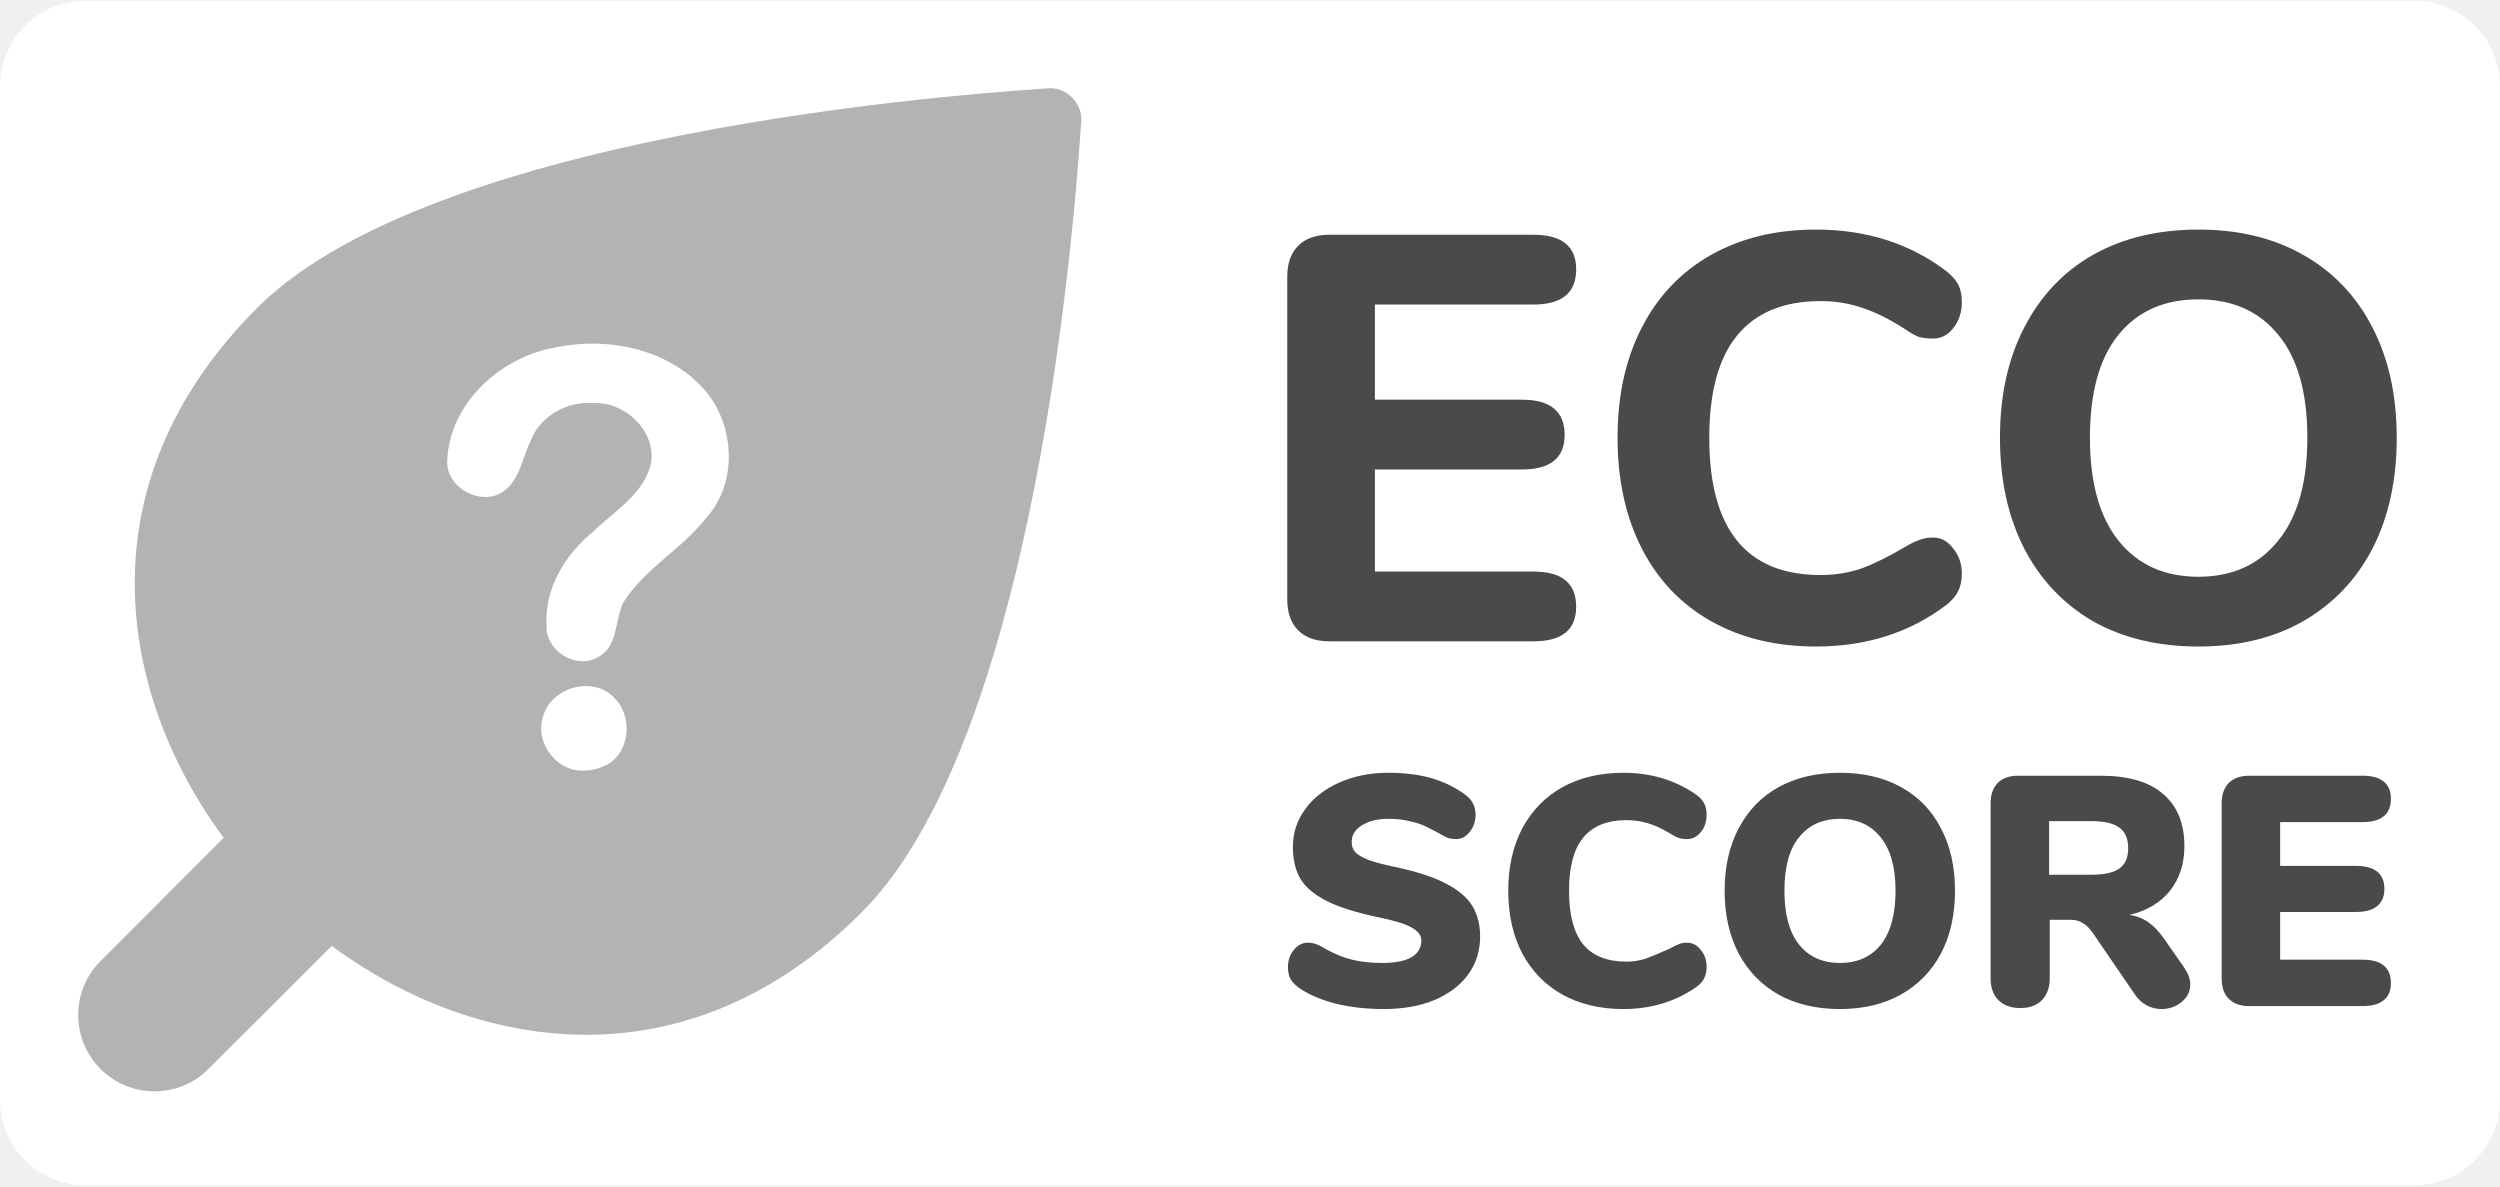
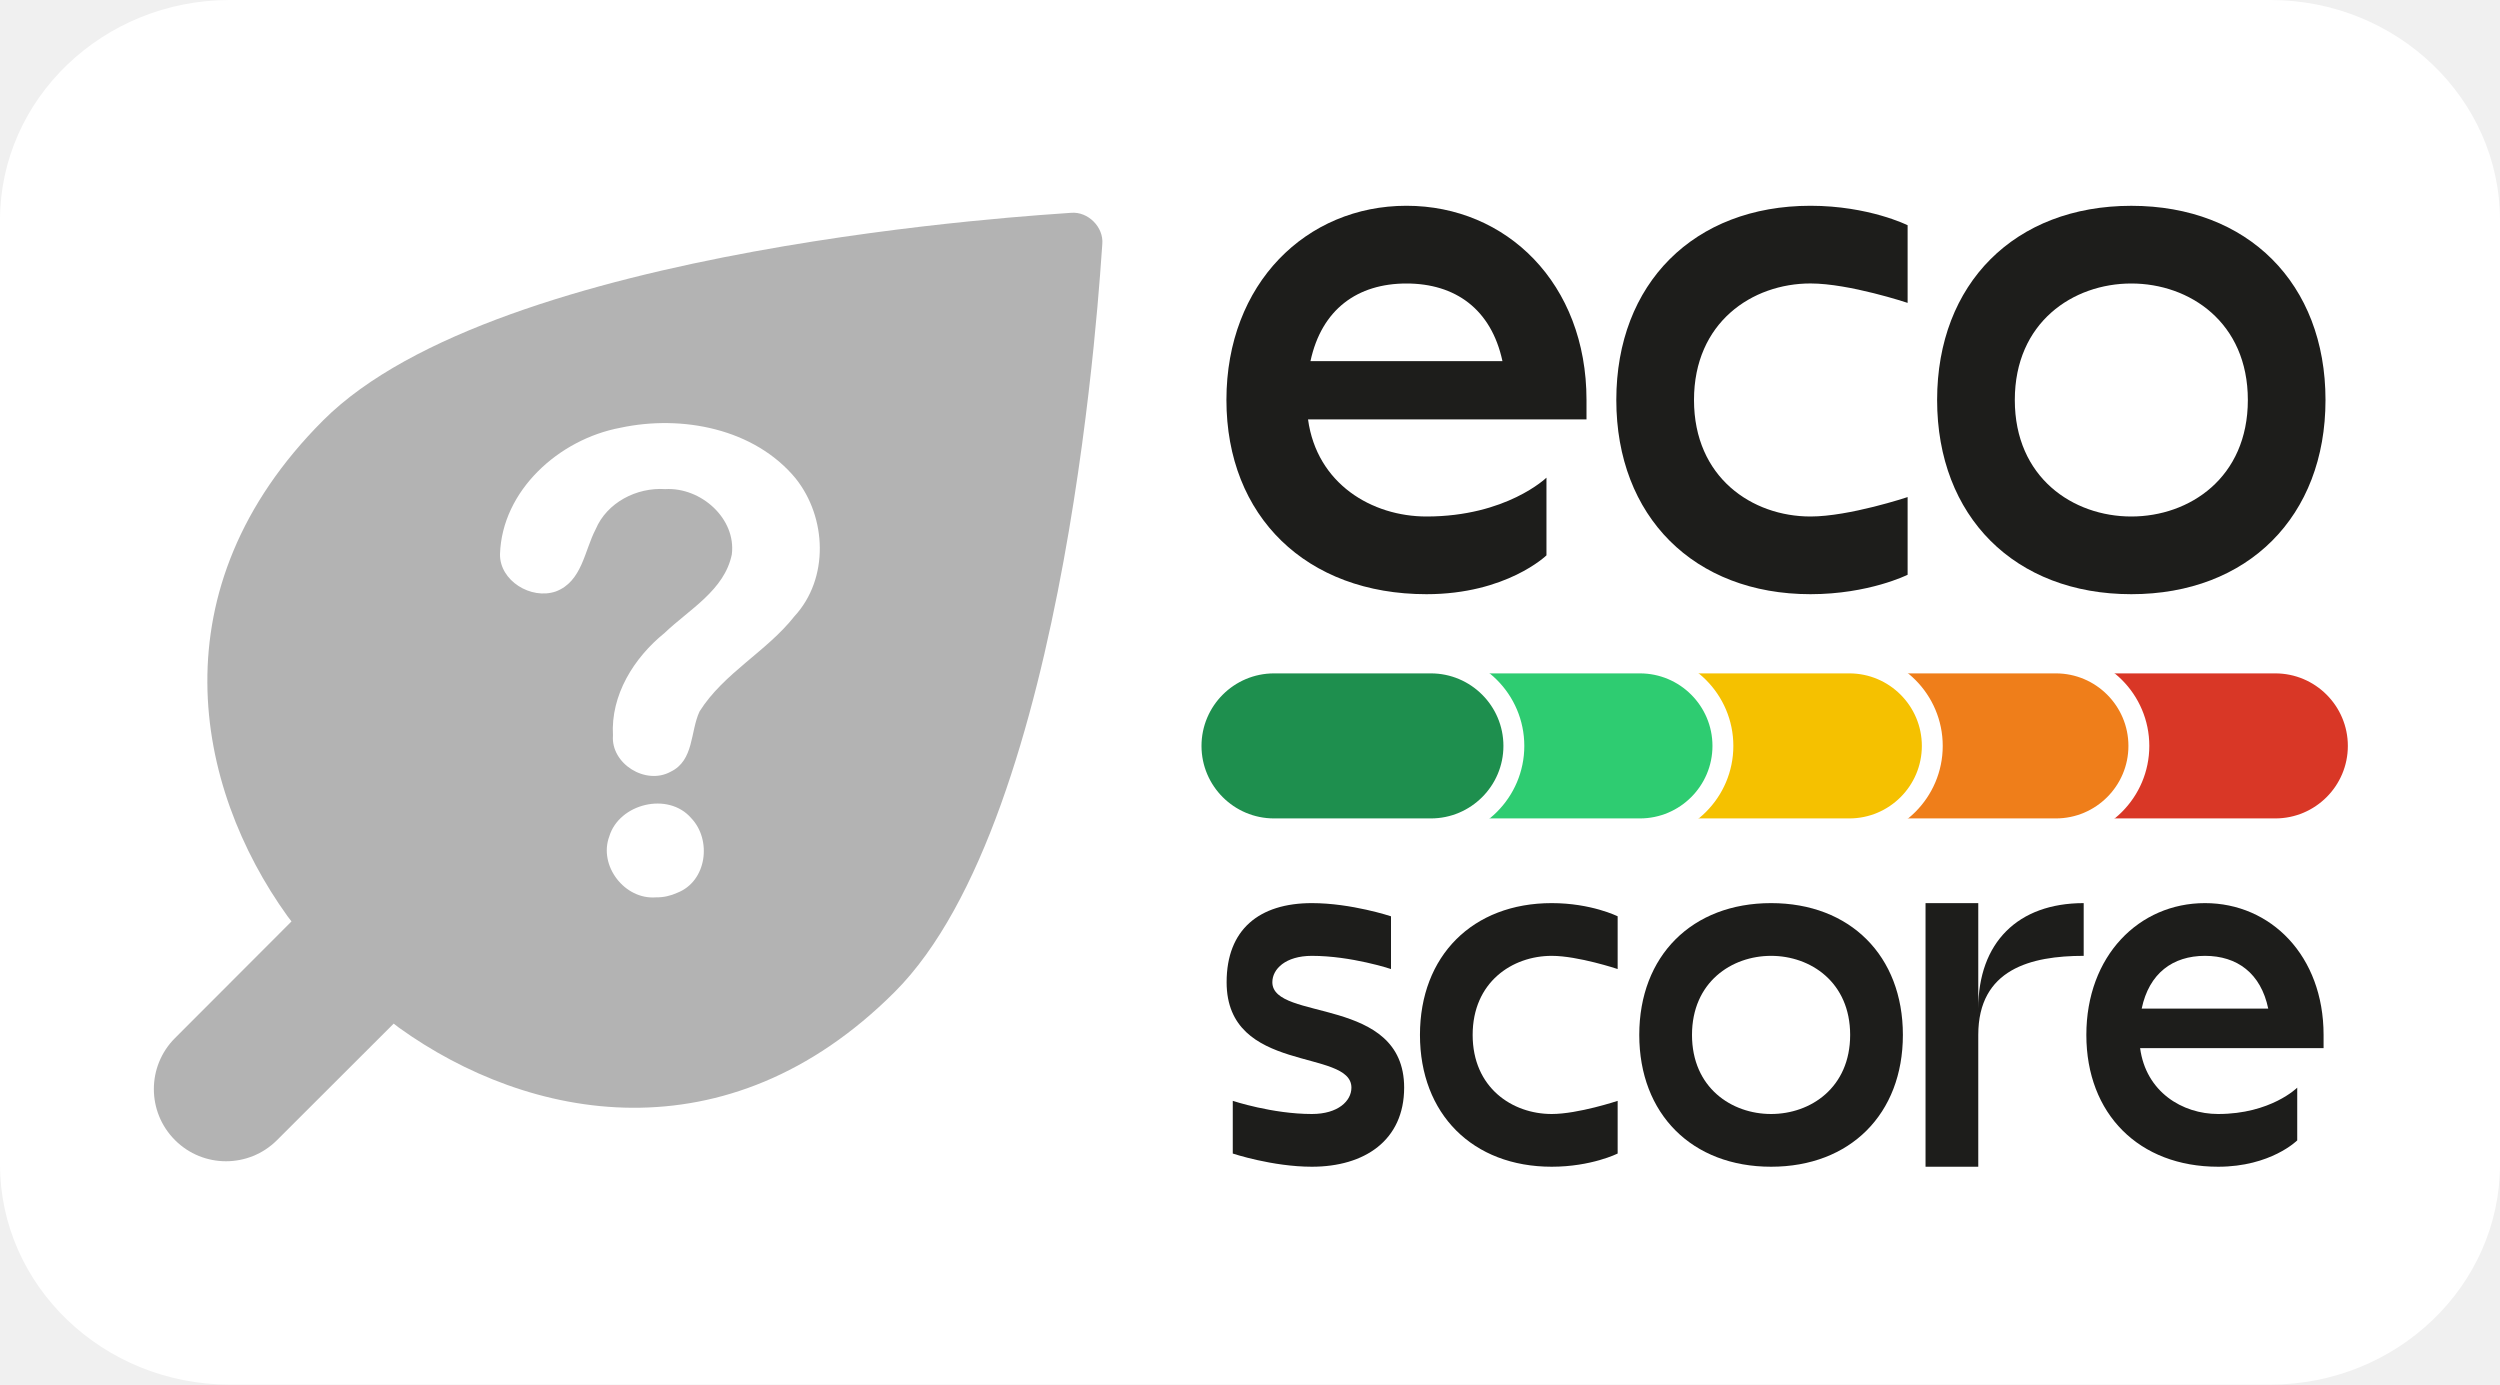
- <svg xmlns="http://www.w3.org/2000/svg" width="274" height="130" viewBox="0 0 1377.625 652.782" fill="none" version="1.1" id="svg20">
-   <defs id="defs18">
-     <clipPath id="clip0">
-       <rect width="1599.53" height="752.096" fill="#ffffff" transform="translate(0.0517578,0.42627)" id="rect12" x="0" y="0" />
-     </clipPath>
-     <clipPath id="clip1">
-       <rect width="572.016" height="572.016" fill="#ffffff" transform="translate(148.353,85.1694)" id="rect15" x="0" y="0" />
-     </clipPath>
-   </defs>
-   <g id="g909">
-     <rect style="fill:#ffffff;stroke-width:0.973" id="rect3193" width="1377.625" height="652.782" x="0" y="0" ry="47.219" />
-     <path d="m 577.644,48.235 c 9.874,-0.833 19.022,8.316 18.189,18.19 -1.213,14.061 -18.725,333.622 -120.986,435.883 -98.014,98.014 -213.504,75.007 -288.915,20.795 -0.909,-0.653 -1.933,-1.439 -3.058,-2.343 l -67.981,67.886 c -16.426,16.425 -43.057,16.425 -59.482,0 -16.426,-16.426 -16.426,-43.057 0,-59.482 l 67.897,-67.97 c -0.908,-1.13 -1.698,-2.158 -2.354,-3.069 -54.212,-75.411 -77.22,-190.901 20.795,-288.915 C 244.011,66.948 563.571,49.437 577.644,48.235 Z" fill="#1e8f4e" id="path2" style="fill:#b3b3b3;fill-opacity:1" />
-     <path d="m 732.54,352.989 c -7.415,0 -13.135,-2.012 -17.16,-6.038 -4.026,-4.025 -6.038,-9.745 -6.038,-17.16 v -177.643 c 0,-7.415 2.012,-13.135 6.038,-17.16 4.025,-4.026 9.745,-6.038 17.16,-6.038 h 112.497 c 15.677,0 23.516,6.355 23.516,19.067 0,12.923 -7.839,19.385 -23.516,19.385 h -87.392 v 52.435 h 81.036 c 15.677,0 23.516,6.461 23.516,19.385 0,12.711 -7.839,19.067 -23.516,19.067 h -81.036 v 56.248 h 87.392 c 15.677,0 23.516,6.462 23.516,19.385 0,12.712 -7.839,19.067 -23.516,19.067 z m 268.142,2.86 c -22.04,0 -41.31,-4.66 -57.84,-13.982 -16.52,-9.322 -29.24,-22.669 -38.13,-40.041 -8.9,-17.373 -13.35,-37.711 -13.35,-61.015 0,-23.305 4.45,-43.537 13.35,-60.698 8.89,-17.372 21.61,-30.719 38.13,-40.041 16.53,-9.322 35.8,-13.982 57.84,-13.982 27.75,0 51.69,7.626 71.82,22.88 3.18,2.542 5.4,5.085 6.67,7.627 1.27,2.542 1.91,5.72 1.91,9.534 0,5.508 -1.59,10.275 -4.77,14.3 -2.96,3.814 -6.67,5.72 -11.12,5.72 -2.97,0 -5.62,-0.318 -7.95,-0.953 -2.11,-0.848 -4.55,-2.225 -7.3,-4.131 -8.48,-5.509 -16.32,-9.428 -23.52,-11.758 -7.2,-2.543 -14.94,-3.814 -23.2,-3.814 -20.34,0 -35.7,6.356 -46.08,19.067 -10.17,12.5 -15.25,31.249 -15.25,56.249 0,50.422 20.44,75.633 61.33,75.633 7.84,0 15.25,-1.165 22.25,-3.496 6.99,-2.542 15.14,-6.567 24.47,-12.076 3.17,-1.906 5.82,-3.178 7.94,-3.813 2.12,-0.848 4.55,-1.271 7.31,-1.271 4.45,0 8.16,2.012 11.12,6.038 3.18,3.813 4.77,8.474 4.77,13.982 0,3.814 -0.74,7.098 -2.23,9.852 -1.27,2.542 -3.39,4.978 -6.35,7.309 -20.13,15.254 -44.07,22.88 -71.82,22.88 z m 210.72,0 c -22.25,0 -41.63,-4.66 -58.16,-13.982 -16.31,-9.534 -28.92,-22.881 -37.81,-40.041 -8.9,-17.373 -13.35,-37.711 -13.35,-61.015 0,-23.305 4.45,-43.537 13.35,-60.698 8.89,-17.372 21.5,-30.719 37.81,-40.041 16.53,-9.322 35.91,-13.982 58.16,-13.982 22.24,0 41.52,4.66 57.84,13.982 16.52,9.322 29.23,22.669 38.13,40.041 8.9,17.161 13.35,37.393 13.35,60.698 0,23.304 -4.45,43.642 -13.35,61.015 -8.9,17.16 -21.61,30.507 -38.13,40.041 -16.32,9.322 -35.6,13.982 -57.84,13.982 z m 0,-38.452 c 18.64,0 33.26,-6.567 43.85,-19.703 10.81,-13.135 16.21,-32.096 16.21,-56.883 0,-24.788 -5.3,-43.643 -15.89,-56.566 -10.59,-13.136 -25.32,-19.703 -44.17,-19.703 -18.86,0 -33.58,6.567 -44.17,19.703 -10.39,12.923 -15.58,31.778 -15.58,56.566 0,24.787 5.3,43.748 15.89,56.883 10.6,13.136 25.21,19.703 43.86,19.703 z m -448.901,238.213 c -9.604,0 -18.548,-1.02 -26.832,-3.061 -8.164,-2.161 -14.887,-5.102 -20.169,-8.824 -2.041,-1.561 -3.541,-3.182 -4.502,-4.862 -0.84,-1.681 -1.26,-3.842 -1.26,-6.483 0,-3.602 1.08,-6.723 3.241,-9.364 2.161,-2.641 4.682,-3.962 7.563,-3.962 1.561,0 3.062,0.24 4.502,0.72 1.441,0.481 3.242,1.381 5.403,2.702 4.922,2.761 9.784,4.742 14.586,5.942 4.922,1.201 10.445,1.801 16.567,1.801 7.084,0 12.426,-1.021 16.028,-3.061 3.721,-2.161 5.582,-5.283 5.582,-9.365 0,-2.761 -1.741,-5.102 -5.222,-7.023 -3.362,-2.041 -9.845,-4.021 -19.449,-5.942 -11.885,-2.521 -21.189,-5.523 -27.912,-9.004 -6.723,-3.482 -11.465,-7.564 -14.226,-12.246 -2.642,-4.802 -3.962,-10.564 -3.962,-17.287 0,-7.684 2.281,-14.647 6.843,-20.889 4.562,-6.243 10.805,-11.105 18.728,-14.587 8.044,-3.601 17.048,-5.402 27.012,-5.402 8.764,0 16.567,0.96 23.41,2.881 6.843,1.921 13.086,4.922 18.729,9.004 2.16,1.561 3.661,3.241 4.501,5.042 0.961,1.681 1.441,3.782 1.441,6.303 0,3.602 -1.08,6.723 -3.241,9.364 -2.041,2.641 -4.502,3.962 -7.384,3.962 -1.56,0 -3.001,-0.18 -4.321,-0.54 -1.321,-0.481 -3.182,-1.441 -5.583,-2.882 -0.6,-0.36 -2.341,-1.26 -5.222,-2.701 -2.761,-1.56 -6.063,-2.761 -9.905,-3.601 -3.721,-0.961 -7.803,-1.441 -12.245,-1.441 -6.123,0 -11.045,1.201 -14.766,3.602 -3.722,2.281 -5.583,5.342 -5.583,9.184 0,2.281 0.66,4.141 1.981,5.582 1.321,1.441 3.782,2.881 7.383,4.322 3.602,1.321 8.944,2.701 16.027,4.142 11.525,2.521 20.589,5.582 27.192,9.184 6.603,3.481 11.285,7.563 14.046,12.245 2.762,4.682 4.142,10.205 4.142,16.568 0,7.923 -2.221,14.946 -6.663,21.069 -4.442,6.002 -10.684,10.684 -18.728,14.046 -7.923,3.241 -17.167,4.862 -27.732,4.862 z m 132.011,0 c -12.727,0 -23.892,-2.641 -33.497,-7.923 -9.484,-5.283 -16.867,-12.846 -22.149,-22.69 -5.163,-9.845 -7.744,-21.37 -7.744,-34.576 0,-13.085 2.581,-24.55 7.744,-34.395 5.282,-9.844 12.665,-17.407 22.149,-22.69 9.605,-5.282 20.77,-7.923 33.497,-7.923 15.24,0 28.63,4.022 40.16,12.065 2.04,1.441 3.48,3.001 4.32,4.682 0.96,1.681 1.44,3.842 1.44,6.483 0,3.722 -1.08,6.903 -3.24,9.544 -2.04,2.521 -4.57,3.782 -7.57,3.782 -1.8,0 -3.42,-0.24 -4.86,-0.72 -1.44,-0.601 -3.12,-1.501 -5.04,-2.702 -4.2,-2.521 -8.16,-4.322 -11.89,-5.402 -3.72,-1.08 -7.56,-1.621 -11.52,-1.621 -10.686,0 -18.669,3.242 -23.952,9.725 -5.162,6.362 -7.743,16.087 -7.743,29.172 0,13.206 2.581,23.051 7.743,29.533 5.283,6.363 13.266,9.545 23.952,9.545 3.6,0 7.08,-0.541 10.44,-1.621 3.37,-1.201 7.69,-3.001 12.97,-5.402 2.52,-1.321 4.38,-2.221 5.58,-2.702 1.2,-0.48 2.64,-0.72 4.32,-0.72 3,0 5.53,1.321 7.57,3.962 2.16,2.521 3.24,5.642 3.24,9.364 0,2.521 -0.48,4.682 -1.44,6.483 -0.84,1.68 -2.28,3.241 -4.32,4.682 -11.53,8.043 -24.92,12.065 -40.16,12.065 z m 119.41,0 c -12.97,0 -24.25,-2.641 -33.85,-7.923 -9.49,-5.403 -16.81,-12.966 -21.97,-22.69 -5.17,-9.845 -7.75,-21.37 -7.75,-34.576 0,-13.205 2.58,-24.67 7.75,-34.395 5.16,-9.844 12.48,-17.407 21.97,-22.69 9.6,-5.282 20.88,-7.923 33.85,-7.923 12.97,0 24.19,2.641 33.68,7.923 9.6,5.283 16.92,12.846 21.96,22.69 5.17,9.725 7.75,21.19 7.75,34.395 0,13.206 -2.58,24.731 -7.75,34.576 -5.16,9.724 -12.54,17.287 -22.14,22.69 -9.49,5.282 -20.65,7.923 -33.5,7.923 z m 0,-25.391 c 9.6,0 17.11,-3.362 22.51,-10.085 5.4,-6.843 8.1,-16.747 8.1,-29.713 0,-12.965 -2.76,-22.81 -8.28,-29.533 -5.4,-6.723 -12.85,-10.084 -22.33,-10.084 -9.6,0 -17.11,3.361 -22.51,10.084 -5.4,6.603 -8.1,16.448 -8.1,29.533 0,13.086 2.7,22.991 8.1,29.713 5.4,6.723 12.91,10.085 22.51,10.085 z m 189.79,2.701 c 2.16,3.242 3.24,6.303 3.24,9.184 0,3.842 -1.62,7.083 -4.87,9.724 -3.12,2.522 -6.78,3.782 -10.98,3.782 -2.88,0 -5.58,-0.66 -8.1,-1.981 -2.52,-1.32 -4.69,-3.301 -6.49,-5.942 l -23.41,-34.215 c -1.68,-2.401 -3.48,-4.142 -5.4,-5.223 -1.8,-1.2 -3.96,-1.801 -6.48,-1.801 h -11.71 v 32.235 c 0,5.042 -1.44,9.064 -4.32,12.065 -2.88,2.881 -6.84,4.322 -11.88,4.322 -5.05,0 -9.07,-1.441 -12.07,-4.322 -2.88,-3.001 -4.32,-7.023 -4.32,-12.065 v -96.343 c 0,-4.922 1.32,-8.704 3.96,-11.345 2.64,-2.641 6.42,-3.961 11.35,-3.961 h 45.2 c 15.36,0 26.89,3.361 34.57,10.084 7.8,6.603 11.71,16.207 11.71,28.813 0,9.604 -2.65,17.767 -7.93,24.49 -5.28,6.603 -12.72,11.045 -22.33,13.326 3.96,0.601 7.39,1.921 10.27,3.962 3,2.041 5.94,5.102 8.82,9.184 z m -51.51,-51.322 c 7.33,0 12.55,-1.141 15.67,-3.422 3.24,-2.281 4.86,-6.003 4.86,-11.165 0,-5.282 -1.62,-9.064 -4.86,-11.345 -3.12,-2.401 -8.34,-3.601 -15.67,-3.601 h -23.05 v 29.533 z m 87.35,72.391 c -4.93,0 -8.71,-1.32 -11.35,-3.961 -2.64,-2.642 -3.96,-6.423 -3.96,-11.345 v -96.343 c 0,-4.922 1.32,-8.704 3.96,-11.345 2.64,-2.641 6.42,-3.961 11.35,-3.961 h 62.3 c 5.17,0 9.07,1.08 11.71,3.241 2.64,2.161 3.96,5.282 3.96,9.364 0,8.644 -5.22,12.966 -15.67,12.966 h -45.38 v 24.13 h 41.78 c 10.45,0 15.67,4.262 15.67,12.786 0,4.082 -1.32,7.203 -3.96,9.364 -2.64,2.161 -6.54,3.242 -11.71,3.242 h -41.78 v 26.291 h 45.38 c 10.45,0 15.67,4.322 15.67,12.966 0,4.082 -1.32,7.203 -3.96,9.364 -2.64,2.161 -6.54,3.241 -11.71,3.241 z" fill="#4a4a4a" id="path8" />
-     <g aria-label="?" id="text847" style="font-style:normal;font-variant:normal;font-weight:bold;font-stretch:normal;font-size:318.024px;line-height:1.25;font-family:'Open Sans';-inkscape-font-specification:'Open Sans Bold';fill:#ffffff;stroke-width:7.951" transform="translate(166.291)">
-       <path id="path895" style="font-style:normal;font-variant:normal;font-weight:bold;font-stretch:normal;font-family:'Arial Rounded MT Bold';-inkscape-font-specification:'Arial Rounded MT Bold,  Bold';stroke-width:7.951" d="m 80.111,253.962 c 0.965,-31.535 28.582,-56.979 58.408,-62.681 29.907,-6.567 65.097,0.41 85.056,25.086 15.157,19.388 16.349,49.685 -0.584,68.411 -13.484,17.493 -34.343,28.175 -46.019,47.16 -4.583,9.935 -2.611,24.294 -14.049,29.905 -12.188,6.83 -29.051,-4.024 -28.001,-17.959 -1.159,-19.965 10.089,-38.471 25.058,-50.841 11.996,-11.736 29.056,-21.184 32.618,-38.929 2.205,-17.787 -14.97,-33.453 -32.294,-32.407 -13.976,-0.96 -28.321,6.702 -33.782,19.896 -5.458,10.671 -6.586,25.946 -19.338,30.854 -12.028,4.207 -27.257,-5.327 -27.072,-18.496 z m 75.779,170.193 c -15.39,1.291 -28.043,-15.827 -22.742,-30.249 4.785,-16.212 28.571,-22.284 39.759,-9.028 10.083,10.771 7.636,31.339 -6.839,37.042 -3.172,1.48 -6.673,2.281 -10.178,2.234 z" />
-     </g>
-   </g>
+ <svg xmlns="http://www.w3.org/2000/svg" width="65" height="36" viewBox="0 0 65 36" fill="none">
+   <path d="M-2.55482e-07 30.273C-1.14593e-07 33.431 2.681 36 5.975 36L59.026 36C62.32 36 65 33.431 65 30.273L65 5.727C65 2.569 62.32 1.14532e-06 59.026 1.28642e-06L5.974 3.55879e-06C2.68 3.6999e-06 -1.49124e-06 2.57 -1.35038e-06 5.727L-2.55482e-07 30.273Z" fill="white" />
+   <path d="M41.248 10.905L34.009 10.905C34.238 12.582 35.673 13.429 37.088 13.429C39.168 13.429 40.208 12.419 40.208 12.419V14.439C40.208 14.439 39.168 15.449 37.088 15.449C33.968 15.449 31.887 13.429 31.887 10.399C31.887 7.37 33.968 5.35 36.568 5.35C39.169 5.35 41.249 7.37 41.249 10.399V10.905H41.248ZM34.072 9.39H39.064C38.773 8.037 37.837 7.371 36.568 7.371C35.299 7.371 34.363 8.037 34.072 9.39Z" fill="#1D1D1B" />
+   <path d="M49.598 5.856V7.875C49.598 7.875 48.083 7.37 47.073 7.37C45.559 7.37 44.044 8.38 44.044 10.399C44.044 12.419 45.559 13.429 47.073 13.429C48.083 13.429 49.598 12.924 49.598 12.924V14.944C49.598 14.944 48.588 15.449 47.073 15.449C44.044 15.449 42.024 13.429 42.024 10.399C42.024 7.37 44.044 5.35 47.073 5.35C48.588 5.351 49.598 5.856 49.598 5.856Z" fill="#1D1D1B" />
+   <path d="M60.463 10.4C60.463 13.429 58.444 15.449 55.414 15.449C52.385 15.449 50.365 13.43 50.365 10.4C50.365 7.371 52.385 5.351 55.414 5.351C58.444 5.351 60.463 7.371 60.463 10.4ZM52.385 10.4C52.385 12.419 53.9 13.429 55.414 13.429C56.929 13.429 58.444 12.419 58.444 10.4C58.444 8.38 56.928 7.371 55.414 7.371C53.9 7.371 52.385 8.38 52.385 10.4Z" fill="#1D1D1B" />
+   <path d="M34.109 30.335C33.081 30.335 32.052 29.992 32.052 29.992V28.622C32.052 28.622 33.081 28.964 34.109 28.964C34.794 28.964 35.137 28.622 35.137 28.279C35.137 27.251 31.892 27.936 31.892 25.538C31.892 24.167 32.738 23.481 34.109 23.481C35.138 23.481 36.166 23.824 36.166 23.824V25.195C36.166 25.195 35.138 24.852 34.109 24.852C33.424 24.852 33.081 25.195 33.081 25.537C33.081 26.565 36.508 25.88 36.508 28.279C36.507 29.65 35.479 30.335 34.109 30.335Z" fill="#1D1D1B" />
+   <path d="M42.059 23.824V25.195C42.059 25.195 41.031 24.852 40.345 24.852C39.317 24.852 38.289 25.537 38.289 26.908C38.289 28.279 39.317 28.964 40.345 28.964C41.031 28.964 42.059 28.622 42.059 28.622V29.992C42.059 29.992 41.374 30.335 40.345 30.335C38.289 30.335 36.919 28.964 36.919 26.908C36.919 24.852 38.289 23.481 40.345 23.481C41.374 23.481 42.059 23.824 42.059 23.824Z" fill="#1D1D1B" />
+   <path d="M49.475 26.908C49.475 28.964 48.104 30.335 46.048 30.335C43.992 30.335 42.621 28.964 42.621 26.908C42.621 24.852 43.992 23.481 46.048 23.481C48.104 23.481 49.475 24.852 49.475 26.908ZM43.992 26.908C43.992 28.279 45.02 28.964 46.048 28.964C47.076 28.964 48.104 28.279 48.104 26.908C48.104 25.538 47.076 24.852 46.048 24.852C45.02 24.852 43.992 25.538 43.992 26.908Z" fill="#1D1D1B" />
+   <path d="M54.176 23.481V24.852C52.806 24.852 51.435 25.195 51.435 26.908V30.335H50.064V23.481H51.435V26.223C51.435 24.509 52.463 23.481 54.176 23.481Z" fill="#1D1D1B" />
+   <path d="M60.413 27.251H55.643C55.794 28.389 56.74 28.964 57.672 28.964C59.042 28.964 59.728 28.279 59.728 28.279V29.65C59.728 29.65 59.043 30.335 57.672 30.335C55.615 30.335 54.245 28.964 54.245 26.908C54.245 24.852 55.615 23.481 57.329 23.481C59.042 23.481 60.413 24.852 60.413 26.908V27.251H60.413ZM55.684 26.223H58.974C58.782 25.304 58.165 24.852 57.329 24.852C56.493 24.852 55.877 25.304 55.684 26.223Z" fill="#1D1D1B" />
+   <path d="M61.315 19.394C61.315 18.202 60.349 17.236 59.158 17.236H52.939C51.748 17.236 50.782 18.202 50.782 19.394C50.782 20.585 51.748 21.551 52.939 21.551H59.158C60.35 21.551 61.315 20.585 61.315 19.394Z" fill="#D93726" />
+   <path d="M61.587 19.394C61.587 20.733 60.498 21.823 59.158 21.823H52.94C51.601 21.823 50.511 20.733 50.511 19.394C50.511 18.054 51.601 16.965 52.94 16.965H59.158C60.498 16.965 61.587 18.054 61.587 19.394ZM59.158 21.279C60.198 21.279 61.044 20.433 61.044 19.394C61.044 18.354 60.198 17.508 59.158 17.508H52.94C51.9 17.508 51.054 18.354 51.054 19.394C51.054 20.433 51.9 21.279 52.94 21.279H59.158Z" fill="white" />
+   <path d="M55.611 19.394C55.611 18.202 54.645 17.236 53.453 17.236H47.484C46.293 17.236 45.327 18.202 45.327 19.394C45.327 20.585 46.293 21.551 47.484 21.551H53.453C54.645 21.551 55.611 20.585 55.611 19.394Z" fill="#EF7E1A" />
+   <path d="M55.882 19.394C55.882 20.733 54.793 21.823 53.453 21.823H47.496C46.157 21.823 45.067 20.733 45.067 19.394C45.067 18.054 46.157 16.965 47.496 16.965H53.453C54.793 16.965 55.882 18.054 55.882 19.394ZM53.453 21.279C54.493 21.279 55.339 20.433 55.339 19.394C55.339 18.354 54.493 17.508 53.453 17.508H47.496C46.456 17.508 45.61 18.354 45.61 19.394C45.61 20.434 46.456 21.279 47.496 21.279H53.453Z" fill="white" />
+   <path d="M50.24 19.394C50.24 18.202 49.274 17.236 48.082 17.236H42.053C40.861 17.236 39.895 18.202 39.895 19.394C39.895 20.585 40.861 21.551 42.053 21.551H48.082C49.274 21.551 50.24 20.585 50.24 19.394Z" fill="#F5C100" />
+   <path d="M50.511 19.394C50.511 20.733 49.422 21.823 48.082 21.823H42.053C40.713 21.823 39.624 20.733 39.624 19.394C39.624 18.054 40.713 16.965 42.053 16.965H48.082C49.422 16.965 50.511 18.054 50.511 19.394ZM48.082 21.279C49.122 21.279 49.968 20.433 49.968 19.394C49.968 18.354 49.122 17.508 48.082 17.508H42.053C41.013 17.508 40.167 18.354 40.167 19.394C40.167 20.434 41.013 21.279 42.053 21.279H48.082Z" fill="white" />
+   <path d="M44.796 19.394C44.796 18.202 43.83 17.236 42.638 17.236H36.609C35.417 17.236 34.451 18.202 34.451 19.394C34.451 20.585 35.417 21.551 36.609 21.551H42.638C43.83 21.551 44.796 20.585 44.796 19.394Z" fill="#2ECC71" />
+   <path d="M45.067 19.394C45.067 20.733 43.977 21.823 42.638 21.823H36.609C35.269 21.823 34.18 20.733 34.18 19.394C34.18 18.054 35.269 16.965 36.609 16.965H42.638C43.977 16.965 45.067 18.054 45.067 19.394ZM42.638 21.279C43.678 21.279 44.524 20.433 44.524 19.394C44.524 18.354 43.678 17.508 42.638 17.508H36.609C35.569 17.508 34.723 18.354 34.723 19.394C34.723 20.434 35.569 21.279 36.609 21.279H42.638Z" fill="white" />
+   <path d="M39.361 19.394C39.361 18.202 38.394 17.236 37.203 17.236H33.125C31.934 17.236 30.967 18.202 30.967 19.394C30.967 20.585 31.934 21.551 33.125 21.551H37.203C38.394 21.551 39.361 20.585 39.361 19.394Z" fill="#1E8F4E" />
+   <path d="M39.632 19.394C39.632 20.733 38.542 21.823 37.203 21.823H33.125C31.786 21.823 30.696 20.733 30.696 19.394C30.696 18.054 31.786 16.965 33.125 16.965H37.203C38.542 16.965 39.632 18.054 39.632 19.394ZM37.203 21.279C38.243 21.279 39.089 20.433 39.089 19.394C39.089 18.354 38.242 17.508 37.203 17.508H33.125C32.085 17.508 31.239 18.354 31.239 19.394C31.239 20.434 32.085 21.279 33.125 21.279H37.203Z" fill="white" />
+   <path d="M27.849 5.533C28.289 5.496 28.698 5.904 28.66 6.344C28.606 6.972 27.825 21.228 23.262 25.791C18.889 30.164 13.737 29.138 10.372 26.719C10.332 26.689 10.286 26.654 10.236 26.614L7.203 29.643C6.47 30.376 5.282 30.376 4.55 29.643C3.817 28.91 3.817 27.722 4.55 26.99L7.579 23.957C7.539 23.906 7.504 23.861 7.474 23.82C5.056 20.456 4.029 15.303 8.402 10.93C12.964 6.367 27.221 5.586 27.849 5.533Z" fill="#B3B3B3" />
+   <path d="M13 14.409C13.052 12.755 14.531 11.421 16.129 11.122C17.732 10.778 19.617 11.144 20.686 12.438C21.498 13.454 21.562 15.042 20.655 16.024C19.933 16.941 18.815 17.501 18.189 18.497C17.944 19.017 18.05 19.77 17.437 20.065C16.784 20.423 15.88 19.854 15.937 19.123C15.875 18.076 16.477 17.106 17.279 16.457C17.922 15.842 18.836 15.347 19.027 14.416C19.145 13.484 18.225 12.663 17.297 12.717C16.548 12.667 15.779 13.069 15.487 13.761C15.194 14.32 15.134 15.121 14.451 15.378C13.806 15.599 12.99 15.099 13 14.409ZM17.06 23.331C16.236 23.399 15.558 22.502 15.842 21.745C16.098 20.896 17.372 20.577 17.972 21.272C18.512 21.837 18.381 22.915 17.605 23.214C17.435 23.292 17.248 23.334 17.06 23.331H17.06Z" fill="white" />
</svg>
